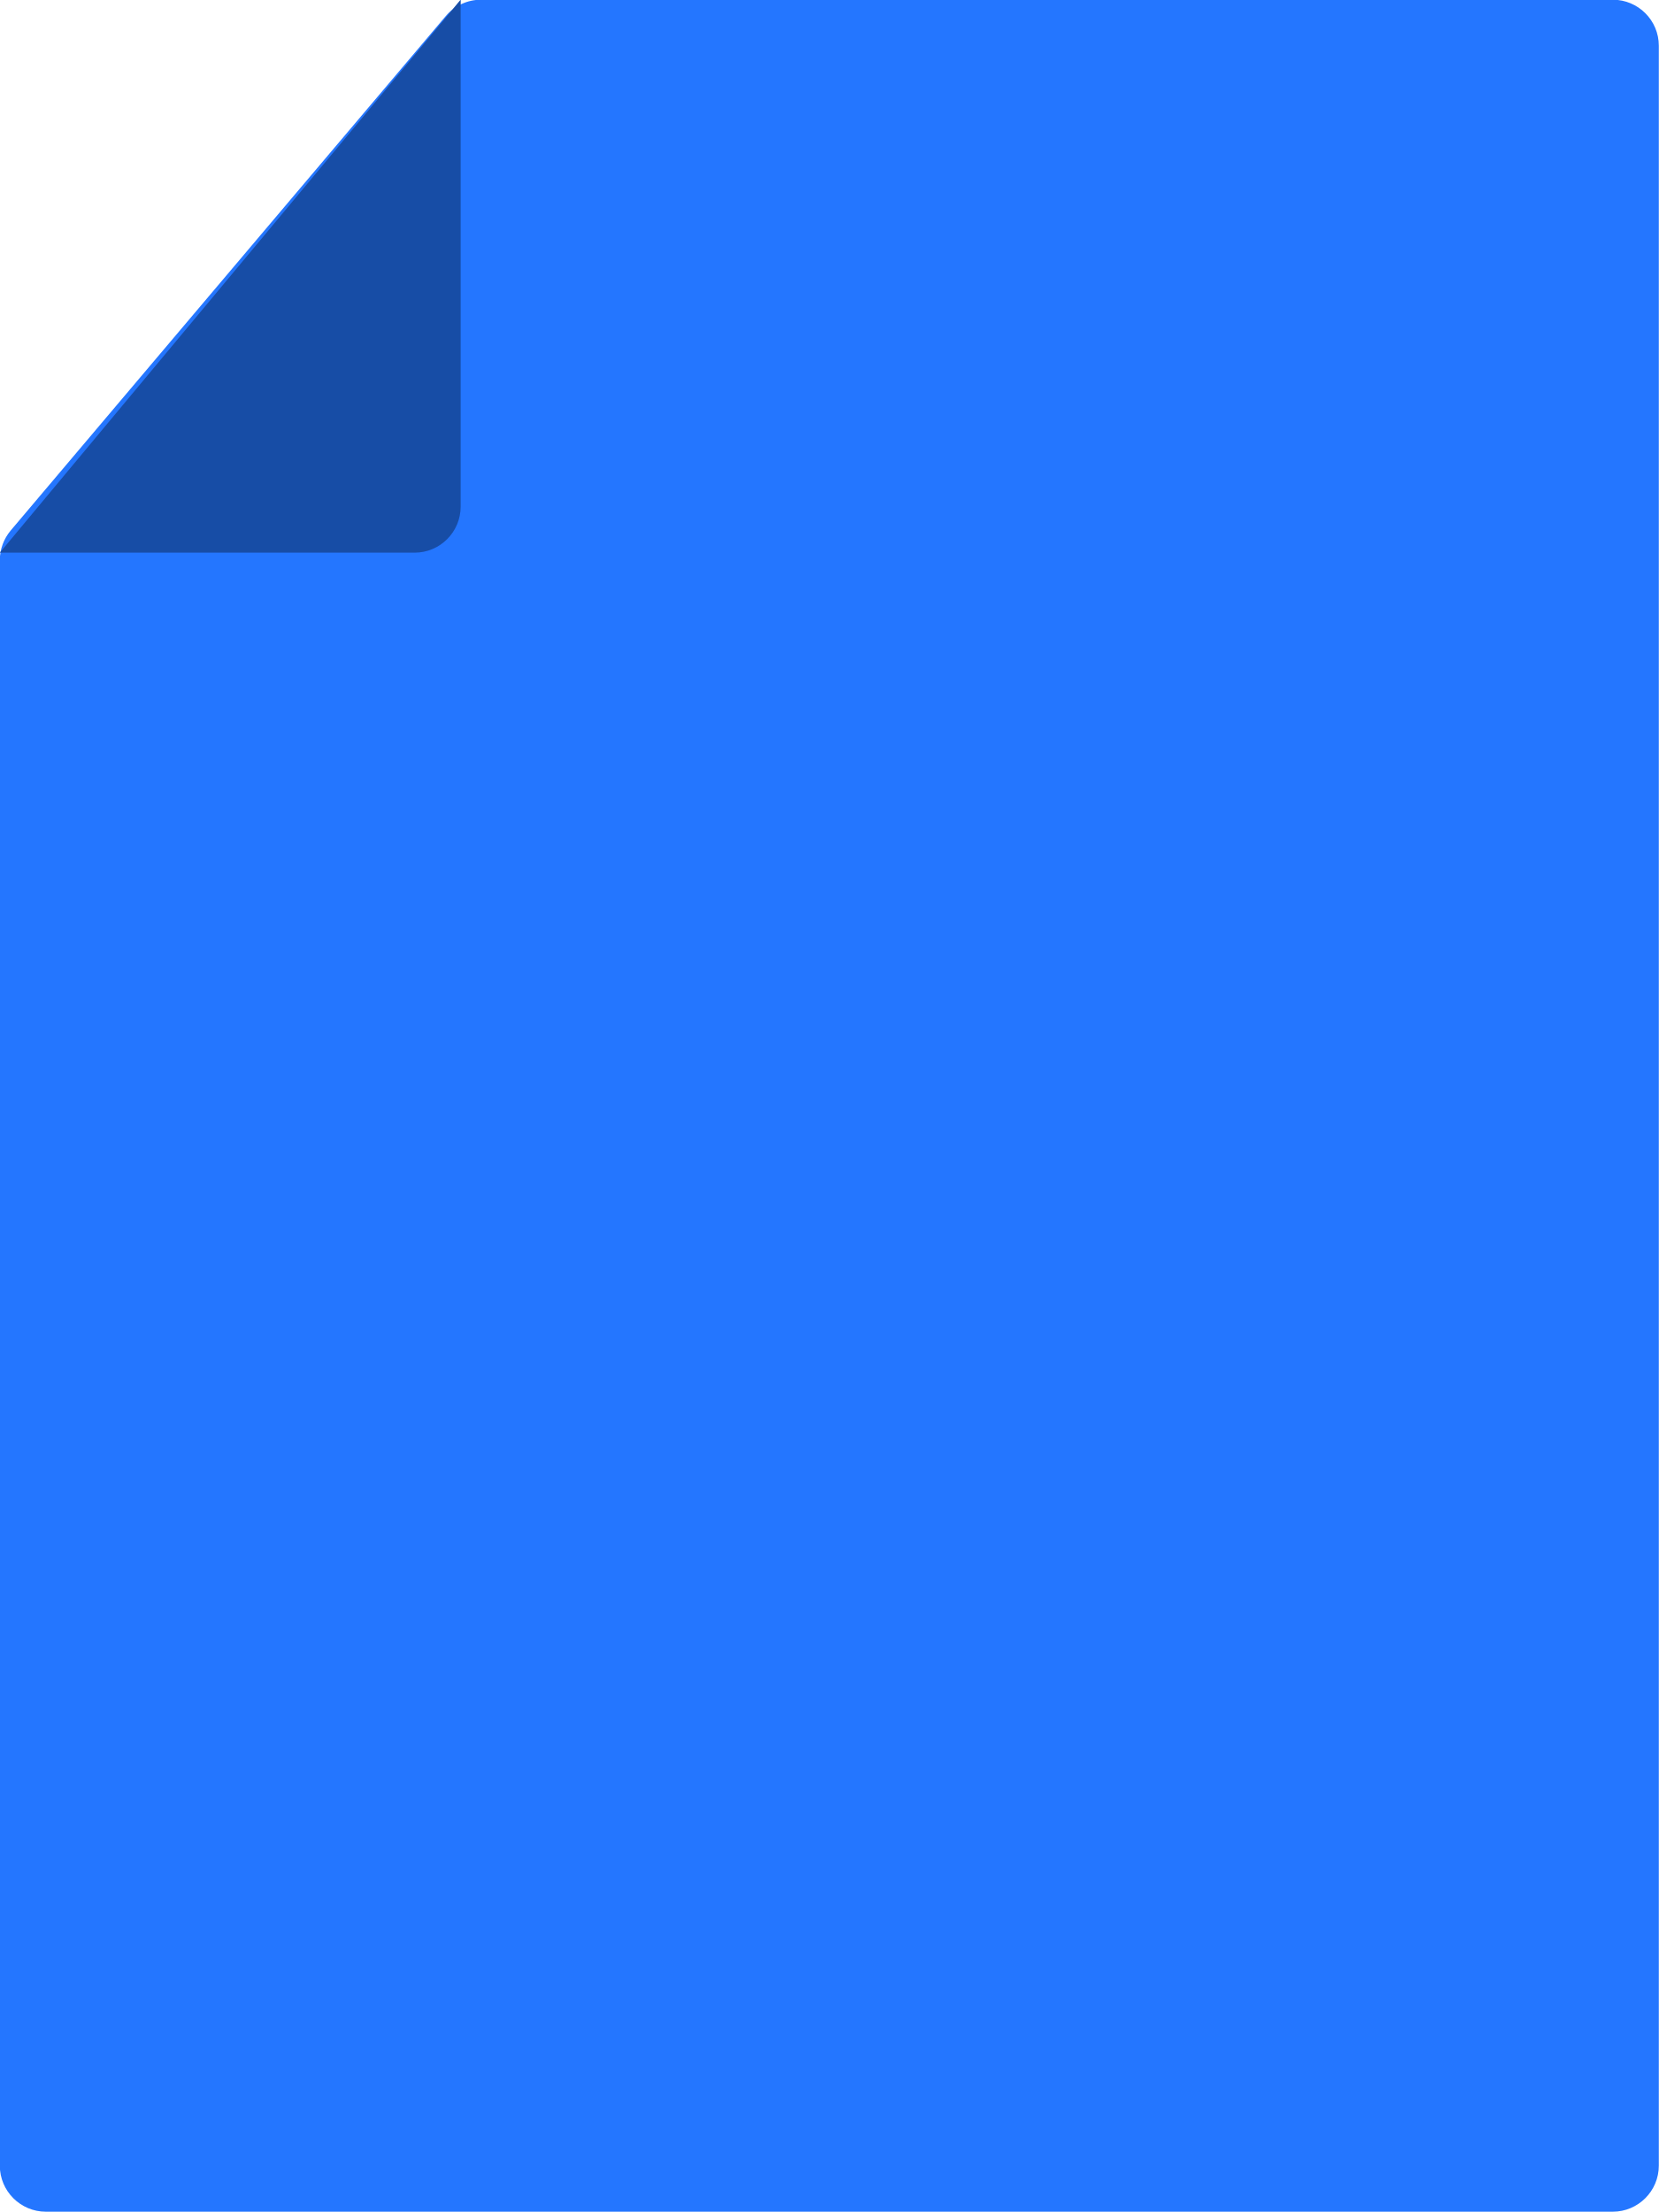
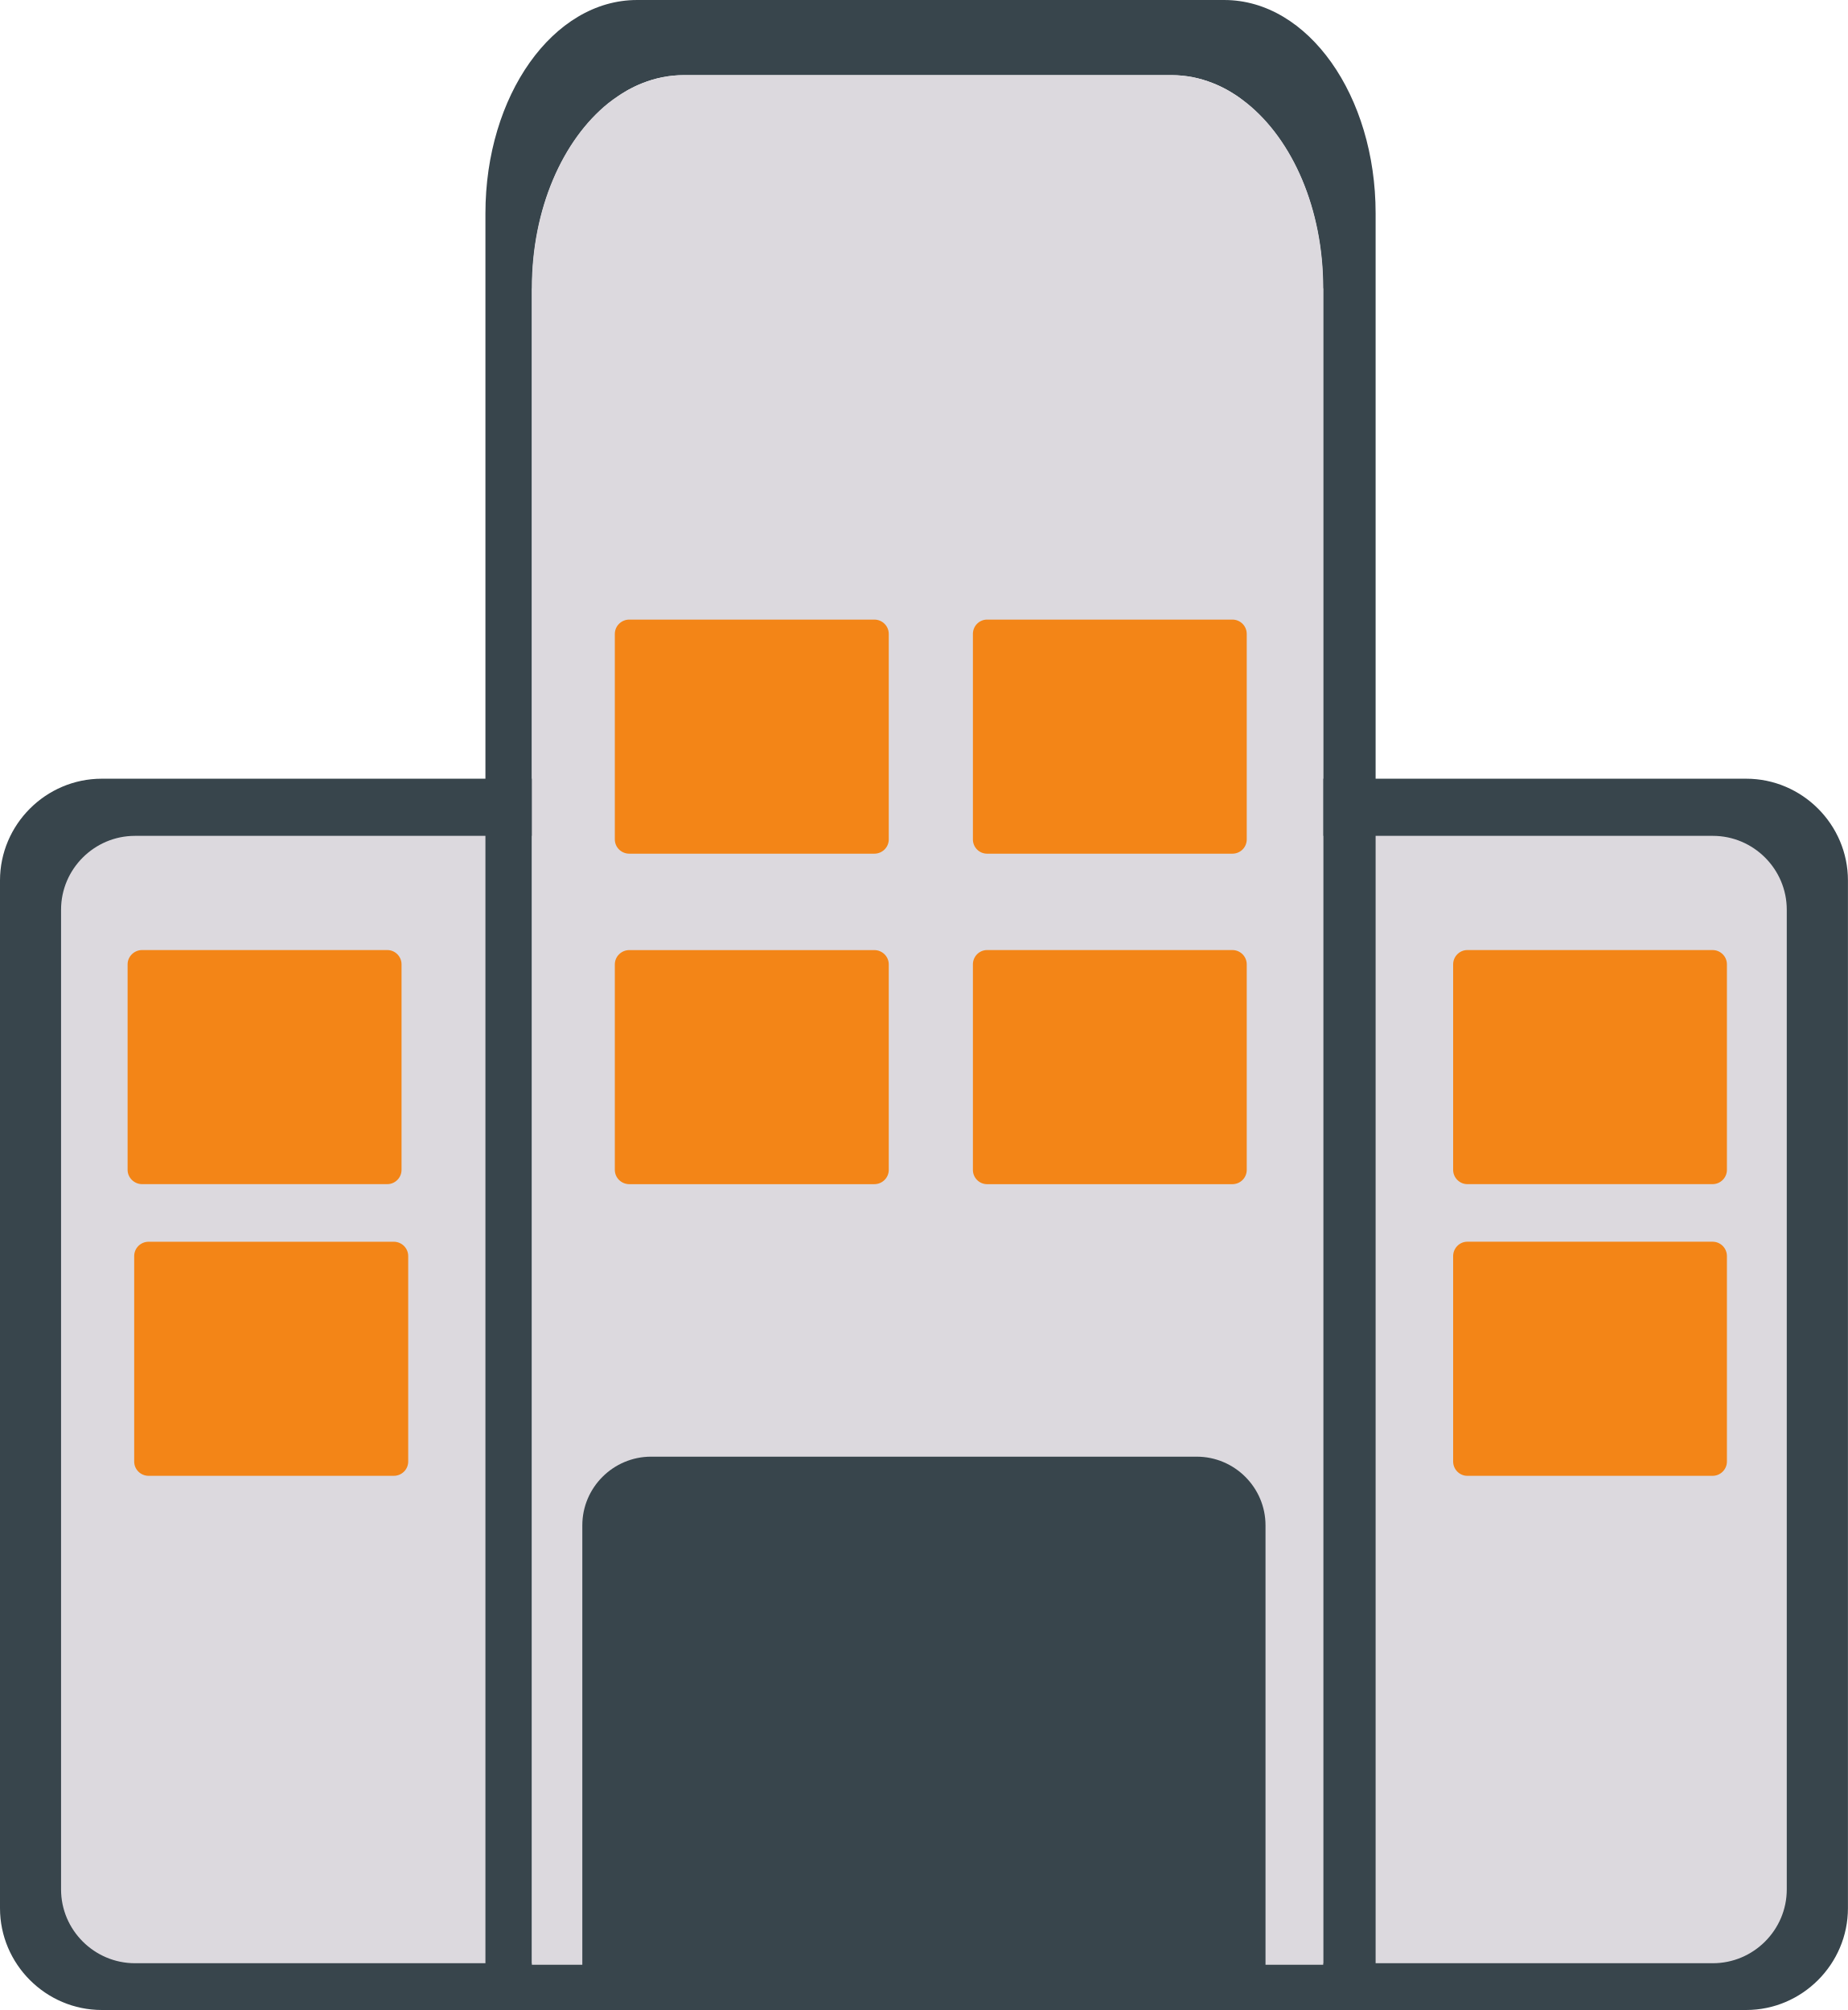
- <svg xmlns="http://www.w3.org/2000/svg" preserveAspectRatio="xMidYMid" width="45" height="60" viewBox="0 0 45 60">
-   <defs>
-     <style>
- 
-       .cls-3 {
-         fill: #2476ff;
-       }
- 
-       .cls-5 {
-         fill: #000000;
-         opacity: 0.35;
-       }
-     </style>
+ <svg xmlns="http://www.w3.org/2000/svg" width="226.516pt" height="246.434pt" viewBox="0 0 226.516 246.434" version="1.2" id="svg2633">
+   <defs id="defs14">
+     <clipPath id="clip1">
+       <path d="m 4633,2664 h 1 v 1 h -1 z m 0,0" id="path2" />
+     </clipPath>
+     <clipPath id="clip2">
+       <path d="m 4633.391,2664.711 h -0.191 l 0.121,-0.07 c 0.031,0.02 0.051,0.039 0.07,0.07" id="path5" />
+     </clipPath>
+     <clipPath id="clip3">
+       <path d="m 2137,4078 h 114 v 5 h -114 z m 0,0" id="path8" />
+     </clipPath>
+     <clipPath id="clip4">
+       <path d="m 2137.039,4082.129 c 1.57,-1.77 3.801,-3.219 7,-3.629 l 106.223,-0.039 -0.051,0.078 h -105.262 c -3.019,0 -5.82,1.359 -7.91,3.59" id="path11" />
+     </clipPath>
  </defs>
-   <g id="group-297svg">
-     <path d="M43.745,59.992 C43.745,59.992 1.245,59.992 1.245,59.992 C0.554,59.992 -0.005,59.432 -0.005,58.741 C-0.005,58.741 -0.005,15.196 -0.005,15.196 C-0.005,14.901 0.100,14.616 0.290,14.390 C0.290,14.390 12.093,0.434 12.093,0.434 C12.331,0.154 12.680,-0.008 13.047,-0.008 C13.047,-0.008 43.745,-0.008 43.745,-0.008 C44.435,-0.008 44.995,0.550 44.995,1.241 C44.995,1.241 44.995,58.741 44.995,58.741 C44.995,59.432 44.435,59.992 43.745,59.992 Z" id="path-1" class="cls-3" fill-rule="evenodd" />
-     <path d="M12.495,-0.008 C12.495,-0.008 12.495,13.742 12.495,13.742 C12.495,14.432 11.935,14.991 11.245,14.991 C11.245,14.991 -0.005,14.991 -0.005,14.991 C-0.005,14.991 12.495,-0.008 12.495,-0.008 Z" id="path-2" class="cls-3" fill-rule="evenodd" />
-     <path d="M12.495,-0.008 C12.495,-0.008 12.495,13.742 12.495,13.742 C12.495,14.432 11.935,14.991 11.245,14.991 C11.245,14.991 -0.005,14.991 -0.005,14.991 C-0.005,14.991 12.495,-0.008 12.495,-0.008 Z" id="path-3" class="cls-5" fill-rule="evenodd" />
+   <g id="surface445" transform="translate(-4072.203,-2618.539)">
+     <path style="fill:#38454c;fill-opacity:1;fill-rule:nonzero;stroke:none" d="m 4286.242,2864.973 h -201.562 c -6.859,0 -12.477,-5.621 -12.477,-12.484 v -126 c 0,-6.859 5.617,-12.477 12.477,-12.477 h 201.562 c 6.859,0 12.476,5.617 12.476,12.477 v 126 c 0,6.863 -5.617,12.484 -12.476,12.484" id="path1228" />
+     <path style="fill:#dcd9de;fill-opacity:1;fill-rule:nonzero;stroke:none" d="m 4282.164,2859.238 h -193.422 c -4.977,0 -9.055,-4.07 -9.055,-9.047 v -120.121 c 0,-4.981 4.078,-9.051 9.055,-9.051 h 193.422 c 4.976,0 9.055,4.07 9.055,9.051 v 120.121 c 0,4.977 -4.078,9.047 -9.055,9.047" id="path1230" />
+     <path style="fill:#38454c;fill-opacity:1;fill-rule:nonzero;stroke:none" d="m 4137.402,2653.891 h 0.024 c 0,-9.781 3.773,-18.172 9.34,-22.668 0.391,-0.312 0.809,-0.625 1.223,-0.902 0.262,-0.18 0.523,-0.359 0.809,-0.519 0.129,-0.09 0.285,-0.172 0.418,-0.25 0.285,-0.152 0.57,-0.301 0.856,-0.441 0.289,-0.141 0.602,-0.258 0.887,-0.379 1.613,-0.641 3.328,-0.981 5.074,-0.981 h 59.762 c 1.766,0 3.457,0.34 5.07,0.981 0.289,0.121 0.602,0.238 0.887,0.379 0.285,0.141 0.57,0.281 0.859,0.441 0.129,0.078 0.258,0.16 0.414,0.238 0.262,0.16 0.547,0.344 0.809,0.519 0.414,0.273 0.805,0.602 1.195,0.914 5.594,4.496 9.34,12.887 9.34,22.668 h 0.027 v 205.539 h 6.426 v -214.738 c 0,-14.441 -8.273,-26.152 -18.551,-26.152 h -71.988 c -10.277,0 -18.578,11.711 -18.578,26.152 v 214.738 h 5.699 v -205.539" id="path1232" />
+     <path style="fill:#dcd9de;fill-opacity:1;fill-rule:nonzero;stroke:none" d="m 4225.047,2631.191 c -0.391,-0.312 -0.805,-0.609 -1.195,-0.879 -0.285,-0.184 -0.547,-0.363 -0.832,-0.519 -0.129,-0.094 -0.285,-0.172 -0.414,-0.242 -0.289,-0.16 -0.574,-0.301 -0.859,-0.438 -0.285,-0.141 -0.598,-0.262 -0.883,-0.383 -1.609,-0.641 -3.324,-0.981 -5.09,-0.981 h -59.727 c -1.766,0 -3.481,0.34 -5.09,0.981 -0.312,0.121 -0.598,0.242 -0.883,0.383 -0.285,0.137 -0.574,0.277 -0.859,0.438 -0.129,0.082 -0.285,0.16 -0.414,0.242 -0.285,0.156 -0.547,0.336 -0.832,0.519 -0.391,0.27 -0.832,0.566 -1.219,0.879 -5.562,4.488 -9.355,12.941 -9.355,22.641 v 205.598 h 97.004 V 2653.832 c 0,-9.699 -3.766,-18.152 -9.351,-22.641" id="path1234" />
+     <path style="fill:#f38517;fill-opacity:1;fill-rule:nonzero;stroke:none" d="m 4179.375,2723.203 h -30.035 c -0.977,0 -1.773,-0.781 -1.773,-1.75 v -25.191 c 0,-0.973 0.797,-1.758 1.773,-1.758 h 30.035 c 0.977,0 1.77,0.785 1.77,1.758 v 25.191 c 0,0.969 -0.793,1.75 -1.77,1.75" id="path1236" />
+     <path style="fill:#f38517;fill-opacity:1;fill-rule:nonzero;stroke:none" d="m 4179.375,2763.723 h -30.035 c -0.977,0 -1.773,-0.789 -1.773,-1.75 v -25.199 c 0,-0.961 0.797,-1.75 1.773,-1.75 h 30.035 c 0.977,0 1.77,0.789 1.77,1.75 v 25.199 c 0,0.961 -0.793,1.75 -1.77,1.75" id="path1238" />
+     <path style="fill:#f38517;fill-opacity:1;fill-rule:nonzero;stroke:none" d="m 4223.262,2723.203 h -30.066 c -0.961,0 -1.738,-0.781 -1.738,-1.75 v -25.191 c 0,-0.969 0.777,-1.758 1.738,-1.758 h 30.066 c 0.984,0 1.762,0.789 1.762,1.758 v 25.191 c 0,0.969 -0.777,1.75 -1.762,1.75" id="path1240" />
+     <path style="fill:#f38517;fill-opacity:1;fill-rule:nonzero;stroke:none" d="m 4223.262,2763.723 h -30.066 c -0.961,0 -1.738,-0.789 -1.738,-1.75 v -25.199 c 0,-0.961 0.777,-1.754 1.738,-1.754 h 30.066 c 0.984,0 1.762,0.793 1.762,1.754 v 25.199 c 0,0.961 -0.777,1.75 -1.762,1.75" id="path1242" />
+     <path style="fill:#f38517;fill-opacity:1;fill-rule:nonzero;stroke:none" d="m 4120.469,2799.481 h -30.047 c -0.984,0 -1.77,-0.789 -1.77,-1.75 v -25.191 c 0,-0.969 0.785,-1.758 1.77,-1.758 h 30.047 c 0.984,0 1.77,0.789 1.77,1.758 v 25.191 c 0,0.961 -0.785,1.75 -1.77,1.75" id="path1244" />
+     <path style="fill:#f38517;fill-opacity:1;fill-rule:nonzero;stroke:none" d="m 4282.125,2799.481 h -30.066 c -0.945,0 -1.734,-0.793 -1.734,-1.75 v -25.191 c 0,-0.973 0.789,-1.762 1.734,-1.762 h 30.066 c 0.973,0 1.758,0.789 1.758,1.762 v 25.191 c 0,0.957 -0.785,1.75 -1.758,1.75" id="path1246" />
+     <path style="fill:#f38517;fill-opacity:1;fill-rule:nonzero;stroke:none" d="m 4119.68,2763.719 h -30.066 c -0.961,0 -1.77,-0.793 -1.77,-1.75 v -25.199 c 0,-0.961 0.808,-1.75 1.77,-1.75 h 30.066 c 0.957,0 1.742,0.789 1.742,1.75 v 25.199 c 0,0.957 -0.785,1.75 -1.742,1.75" id="path1248" />
+     <path style="fill:#f38517;fill-opacity:1;fill-rule:nonzero;stroke:none" d="m 4282.125,2763.719 h -30.066 c -0.945,0 -1.734,-0.793 -1.734,-1.75 v -25.199 c 0,-0.961 0.789,-1.75 1.734,-1.75 h 30.066 c 0.973,0 1.758,0.789 1.758,1.75 v 25.199 c 0,0.957 -0.785,1.75 -1.758,1.75" id="path1250" />
+     <path style="fill:#38454c;fill-opacity:1;fill-rule:nonzero;stroke:none" d="m 4225.586,2862.094 h -80.242 c -0.957,0 -1.762,-0.781 -1.762,-1.75 v -54.793 c 0,-4.629 3.785,-8.418 8.426,-8.418 h 66.887 c 4.641,0 8.43,3.789 8.43,8.418 v 54.793 c 0,0.969 -0.777,1.75 -1.738,1.75" id="path1252" />
  </g>
</svg>
